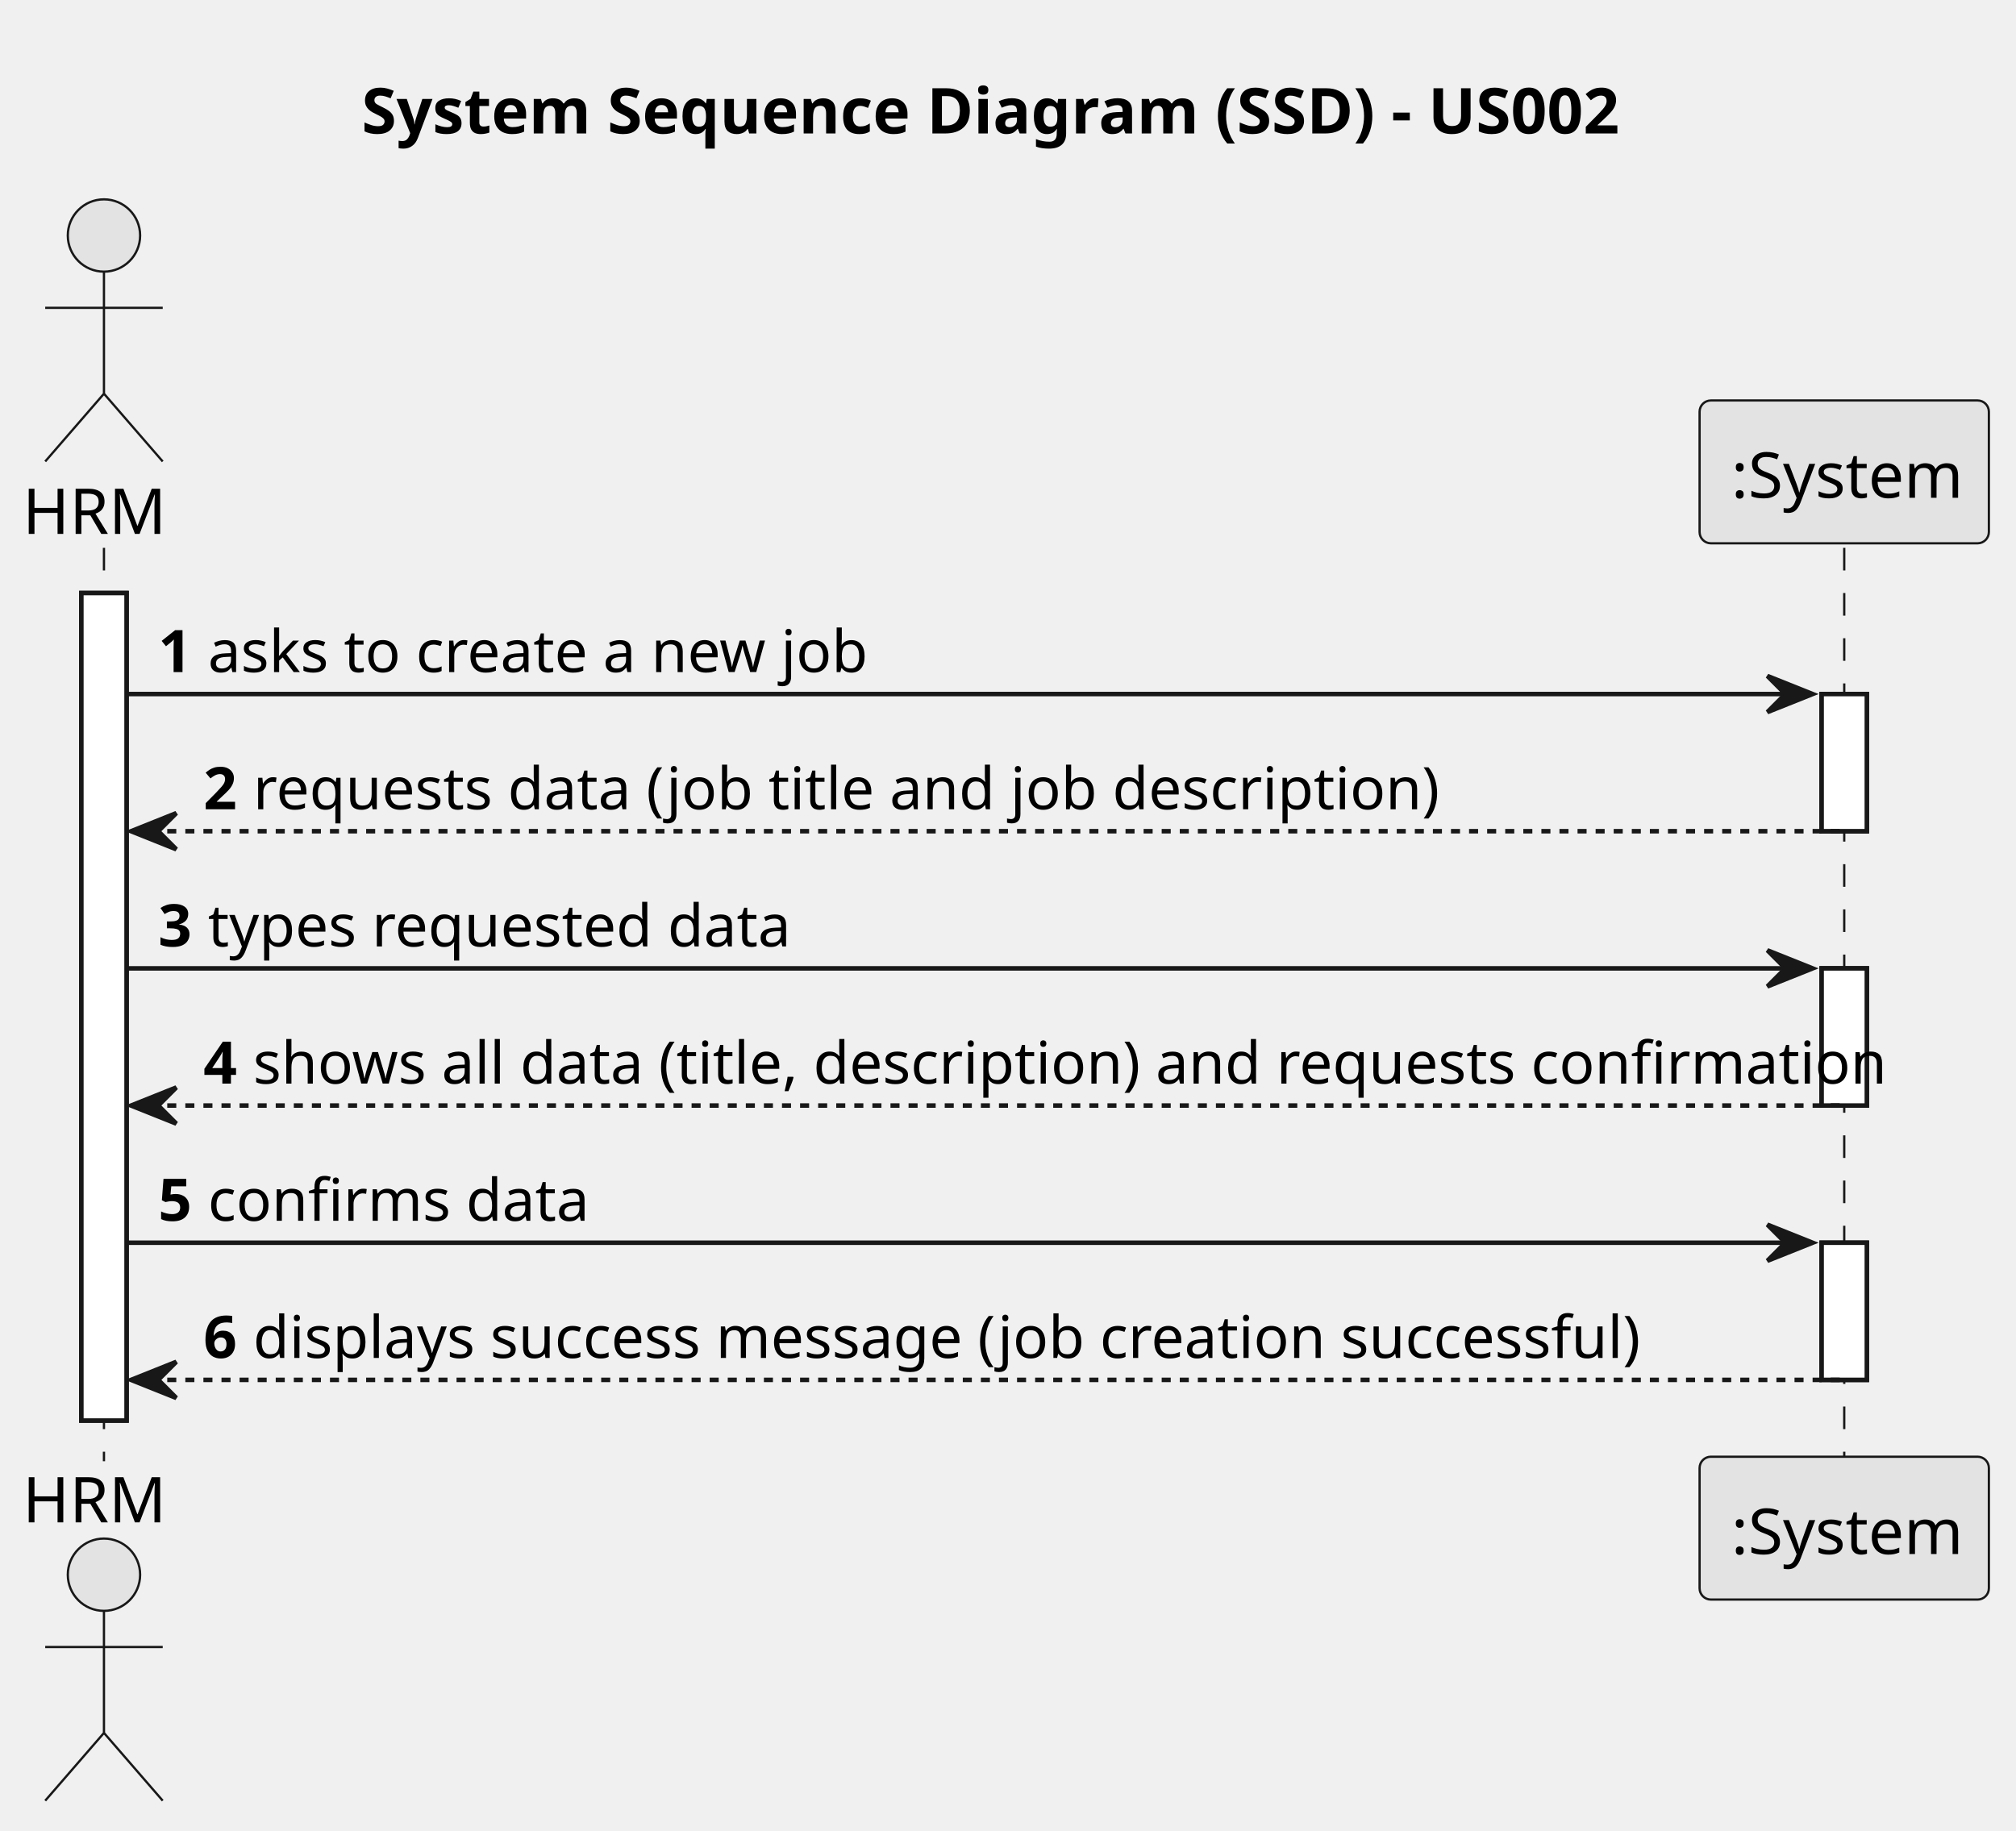
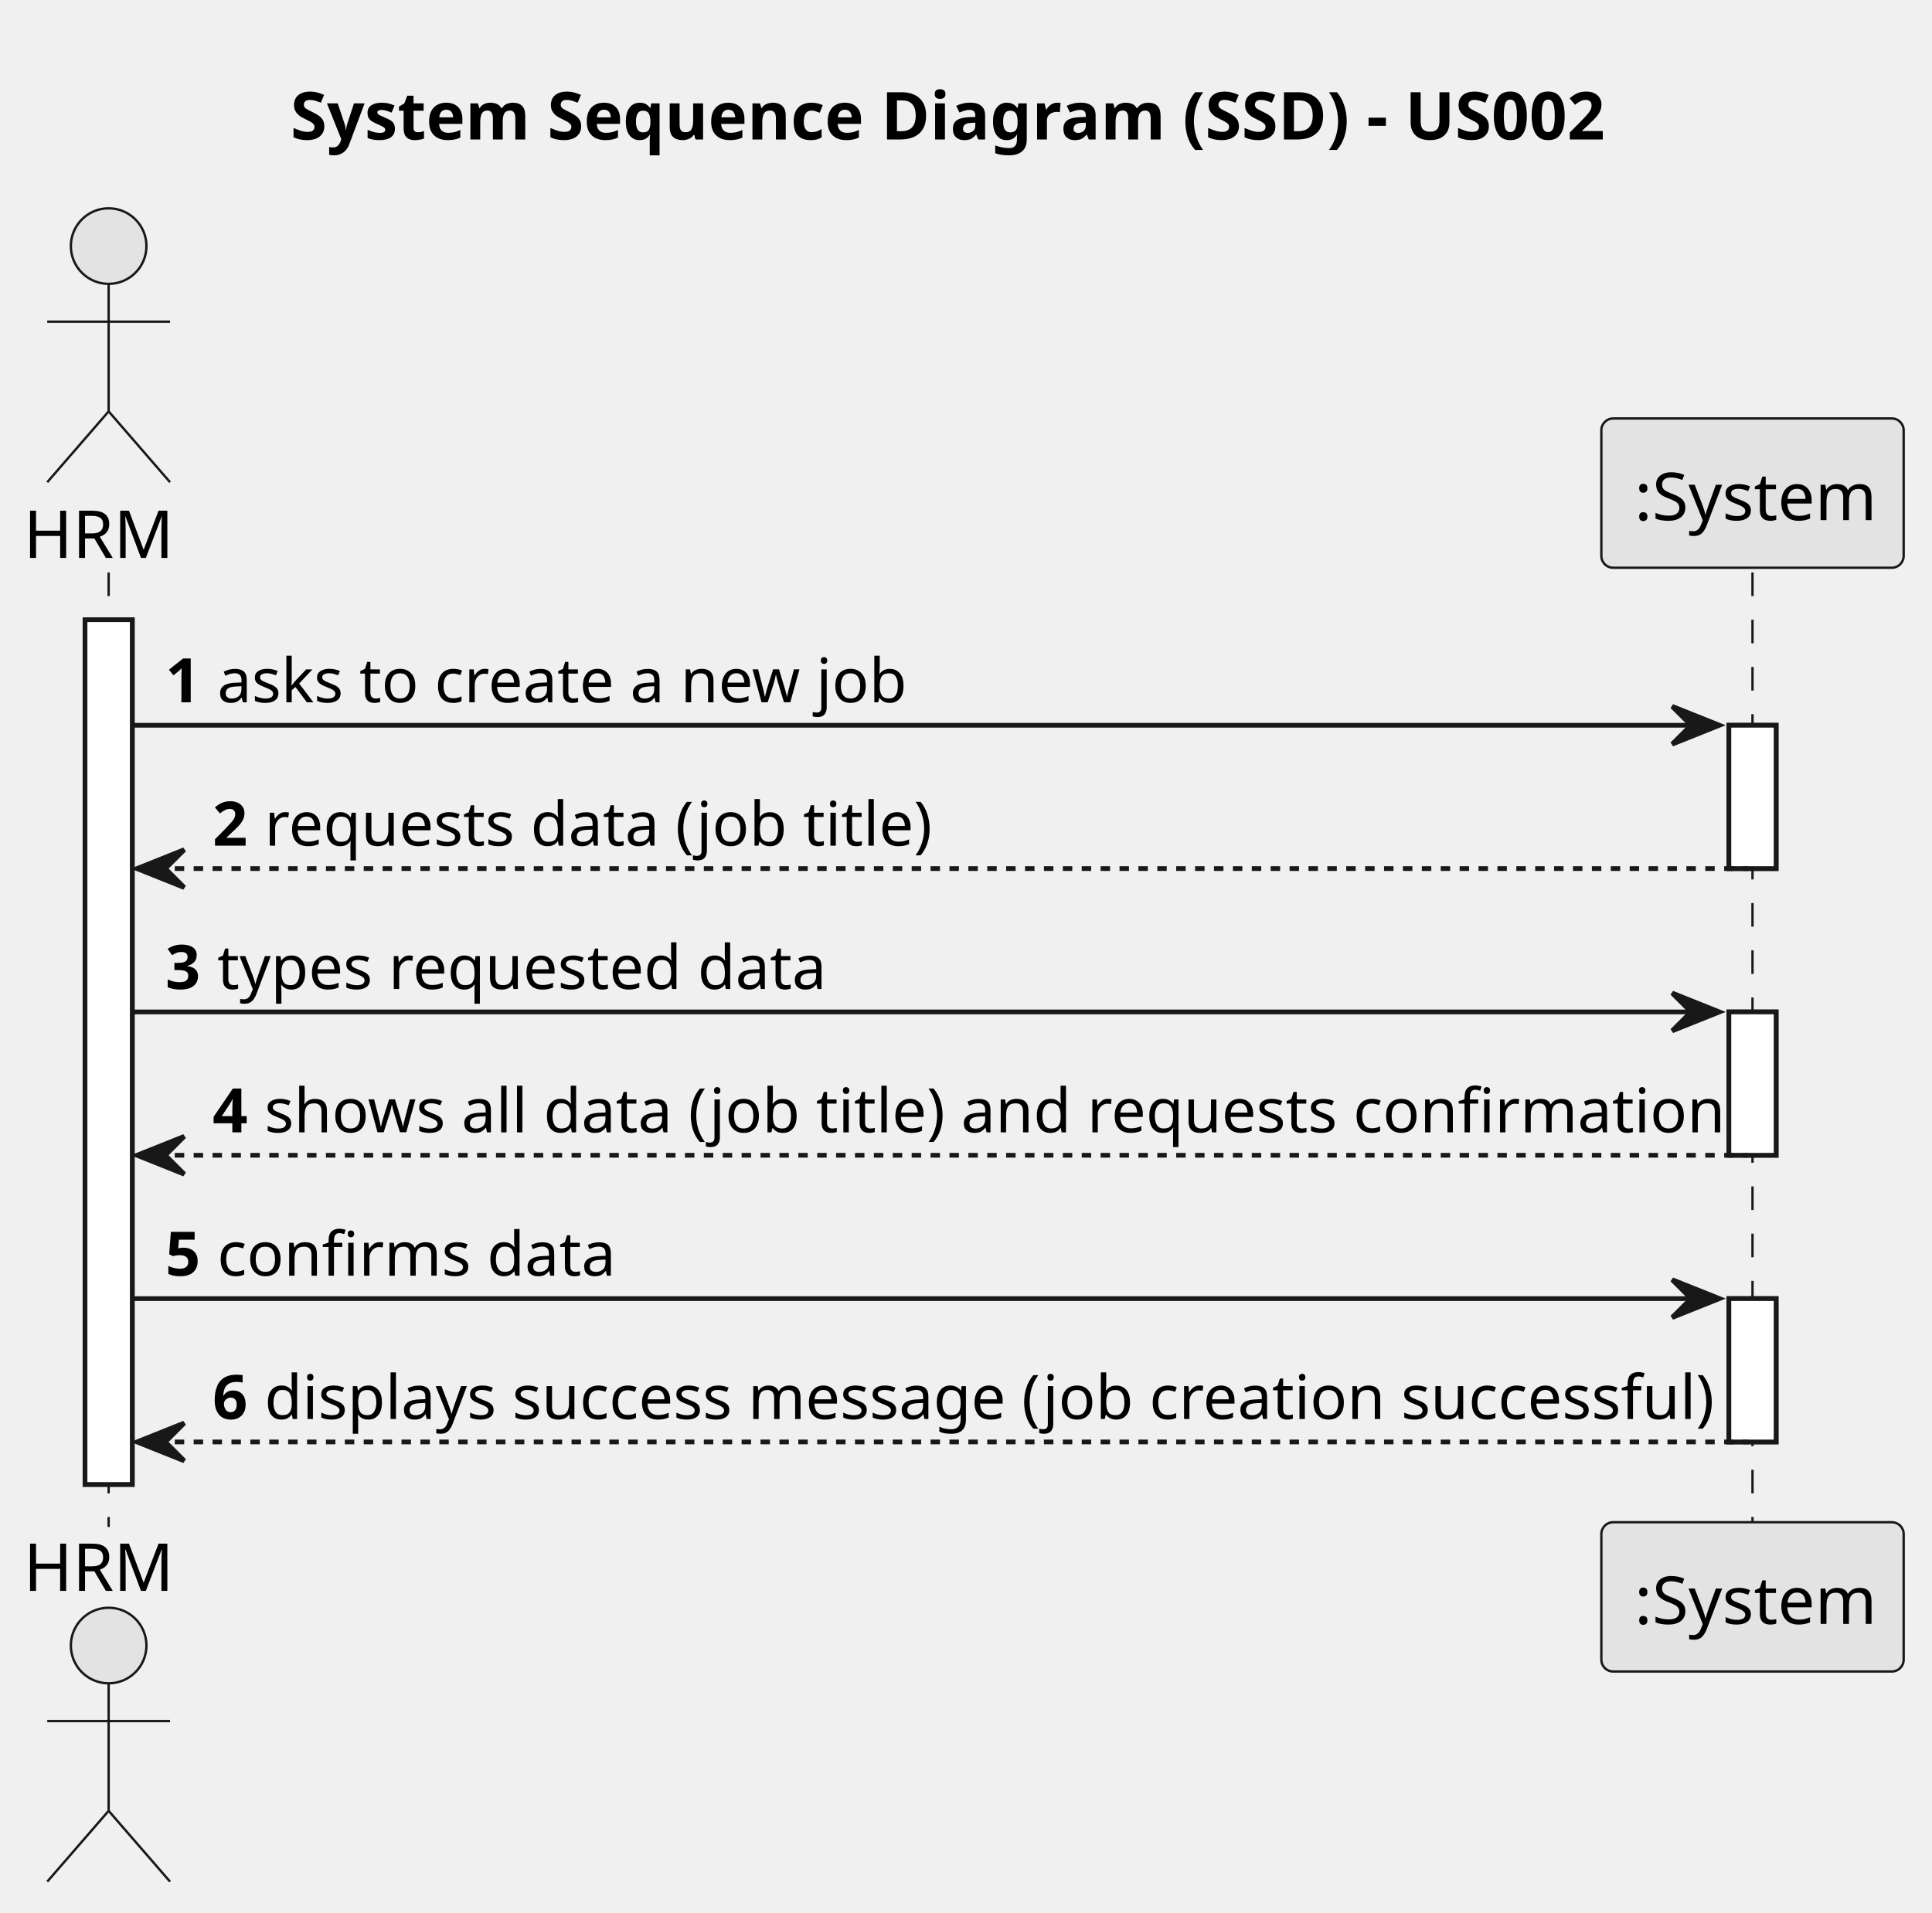
- <svg xmlns="http://www.w3.org/2000/svg" contentStyleType="text/css" height="405px" preserveAspectRatio="none" style="width:446px;height:405px;background:#FFFFFF;" version="1.1" viewBox="0 0 446 405" width="446px" zoomAndPan="magnify">
+ <svg xmlns="http://www.w3.org/2000/svg" contentStyleType="text/css" height="405px" preserveAspectRatio="none" style="width:409px;height:405px;background:#FFFFFF;" version="1.1" viewBox="0 0 409 405" width="409px" zoomAndPan="magnify">
  <defs />
  <g>
-     <text fill="#000000" font-family="sans-serif" font-size="14" font-weight="bold" lengthAdjust="spacing" textLength="284" x="80" y="29.533">System Sequence Diagram (SSD) - US002</text>
+     <text fill="#000000" font-family="sans-serif" font-size="14" font-weight="bold" lengthAdjust="spacing" textLength="284" x="61.5" y="29.533">System Sequence Diagram (SSD) - US002</text>
    <rect fill="#FFFFFF" height="183.109" style="stroke:#181818;stroke-width:1.0;" width="10" x="18" y="131.219" />
-     <rect fill="#FFFFFF" height="30.352" style="stroke:#181818;stroke-width:1.0;" width="10" x="403" y="153.57" />
-     <rect fill="#FFFFFF" height="30.352" style="stroke:#181818;stroke-width:1.0;" width="10" x="403" y="214.273" />
-     <rect fill="#FFFFFF" height="30.352" style="stroke:#181818;stroke-width:1.0;" width="10" x="403" y="274.977" />
+     <rect fill="#FFFFFF" height="30.352" style="stroke:#181818;stroke-width:1.0;" width="10" x="366" y="153.57" />
+     <rect fill="#FFFFFF" height="30.352" style="stroke:#181818;stroke-width:1.0;" width="10" x="366" y="214.273" />
+     <rect fill="#FFFFFF" height="30.352" style="stroke:#181818;stroke-width:1.0;" width="10" x="366" y="274.977" />
    <line style="stroke:#181818;stroke-width:0.5;stroke-dasharray:5.0,5.0;" x1="23" x2="23" y1="121.219" y2="323.328" />
-     <line style="stroke:#181818;stroke-width:0.5;stroke-dasharray:5.0,5.0;" x1="408" x2="408" y1="121.219" y2="323.328" />
+     <line style="stroke:#181818;stroke-width:0.5;stroke-dasharray:5.0,5.0;" x1="371" x2="371" y1="121.219" y2="323.328" />
    <text fill="#000000" font-family="sans-serif" font-size="14" lengthAdjust="spacing" textLength="30" x="5" y="118.143">HRM</text>
    <ellipse cx="23" cy="52.109" fill="#E3E3E3" rx="8" ry="8" style="stroke:#181818;stroke-width:0.5;" />
    <path d="M23,60.109 L23,87.109 M10,68.109 L36,68.109 M23,87.109 L10,102.109 M23,87.109 L36,102.109 " fill="none" style="stroke:#181818;stroke-width:0.5;" />
    <text fill="#000000" font-family="sans-serif" font-size="14" lengthAdjust="spacing" textLength="30" x="5" y="336.861">HRM</text>
    <ellipse cx="23" cy="348.438" fill="#E3E3E3" rx="8" ry="8" style="stroke:#181818;stroke-width:0.5;" />
    <path d="M23,356.438 L23,383.438 M10,364.438 L36,364.438 M23,383.438 L10,398.438 M23,383.438 L36,398.438 " fill="none" style="stroke:#181818;stroke-width:0.5;" />
-     <rect fill="#E3E3E3" height="31.609" rx="2.5" ry="2.5" style="stroke:#181818;stroke-width:0.5;" width="64" x="376" y="88.609" />
-     <text fill="#000000" font-family="sans-serif" font-size="14" lengthAdjust="spacing" textLength="50" x="383" y="110.143">:System</text>
-     <rect fill="#E3E3E3" height="31.609" rx="2.5" ry="2.5" style="stroke:#181818;stroke-width:0.5;" width="64" x="376" y="322.328" />
-     <text fill="#000000" font-family="sans-serif" font-size="14" lengthAdjust="spacing" textLength="50" x="383" y="343.861">:System</text>
+     <rect fill="#E3E3E3" height="31.609" rx="2.5" ry="2.5" style="stroke:#181818;stroke-width:0.5;" width="64" x="339" y="88.609" />
+     <text fill="#000000" font-family="sans-serif" font-size="14" lengthAdjust="spacing" textLength="50" x="346" y="110.143">:System</text>
+     <rect fill="#E3E3E3" height="31.609" rx="2.5" ry="2.5" style="stroke:#181818;stroke-width:0.5;" width="64" x="339" y="322.328" />
+     <text fill="#000000" font-family="sans-serif" font-size="14" lengthAdjust="spacing" textLength="50" x="346" y="343.861">:System</text>
    <rect fill="#FFFFFF" height="183.109" style="stroke:#181818;stroke-width:1.0;" width="10" x="18" y="131.219" />
-     <rect fill="#FFFFFF" height="30.352" style="stroke:#181818;stroke-width:1.0;" width="10" x="403" y="153.57" />
-     <rect fill="#FFFFFF" height="30.352" style="stroke:#181818;stroke-width:1.0;" width="10" x="403" y="214.273" />
-     <rect fill="#FFFFFF" height="30.352" style="stroke:#181818;stroke-width:1.0;" width="10" x="403" y="274.977" />
-     <polygon fill="#181818" points="391,149.57,401,153.57,391,157.57,395,153.57" style="stroke:#181818;stroke-width:1.0;" />
-     <line style="stroke:#181818;stroke-width:1.0;" x1="28" x2="397" y1="153.57" y2="153.57" />
+     <rect fill="#FFFFFF" height="30.352" style="stroke:#181818;stroke-width:1.0;" width="10" x="366" y="153.57" />
+     <rect fill="#FFFFFF" height="30.352" style="stroke:#181818;stroke-width:1.0;" width="10" x="366" y="214.273" />
+     <rect fill="#FFFFFF" height="30.352" style="stroke:#181818;stroke-width:1.0;" width="10" x="366" y="274.977" />
+     <polygon fill="#181818" points="354,149.57,364,153.57,354,157.57,358,153.57" style="stroke:#181818;stroke-width:1.0;" />
+     <line style="stroke:#181818;stroke-width:1.0;" x1="28" x2="360" y1="153.57" y2="153.57" />
    <text fill="#000000" font-family="sans-serif" font-size="13" font-weight="bold" lengthAdjust="spacing" textLength="7" x="35" y="148.714">1</text>
    <text fill="#000000" font-family="sans-serif" font-size="13" lengthAdjust="spacing" textLength="142" x="46" y="148.714">asks to create a new job</text>
    <polygon fill="#181818" points="39,179.922,29,183.922,39,187.922,35,183.922" style="stroke:#181818;stroke-width:1.0;" />
-     <line style="stroke:#181818;stroke-width:1.0;stroke-dasharray:2.0,2.0;" x1="33" x2="407" y1="183.922" y2="183.922" />
+     <line style="stroke:#181818;stroke-width:1.0;stroke-dasharray:2.0,2.0;" x1="33" x2="370" y1="183.922" y2="183.922" />
    <text fill="#000000" font-family="sans-serif" font-size="13" font-weight="bold" lengthAdjust="spacing" textLength="7" x="45" y="179.065">2</text>
-     <text fill="#000000" font-family="sans-serif" font-size="13" lengthAdjust="spacing" textLength="246" x="56" y="179.065">requests data (job title and job description)</text>
-     <polygon fill="#181818" points="391,210.273,401,214.273,391,218.273,395,214.273" style="stroke:#181818;stroke-width:1.0;" />
-     <line style="stroke:#181818;stroke-width:1.0;" x1="28" x2="397" y1="214.273" y2="214.273" />
+     <text fill="#000000" font-family="sans-serif" font-size="13" lengthAdjust="spacing" textLength="133" x="56" y="179.065">requests data (job title)</text>
+     <polygon fill="#181818" points="354,210.273,364,214.273,354,218.273,358,214.273" style="stroke:#181818;stroke-width:1.0;" />
+     <line style="stroke:#181818;stroke-width:1.0;" x1="28" x2="360" y1="214.273" y2="214.273" />
    <text fill="#000000" font-family="sans-serif" font-size="13" font-weight="bold" lengthAdjust="spacing" textLength="7" x="35" y="209.417">3</text>
    <text fill="#000000" font-family="sans-serif" font-size="13" lengthAdjust="spacing" textLength="122" x="46" y="209.417">types requested data</text>
    <polygon fill="#181818" points="39,240.625,29,244.625,39,248.625,35,244.625" style="stroke:#181818;stroke-width:1.0;" />
-     <line style="stroke:#181818;stroke-width:1.0;stroke-dasharray:2.0,2.0;" x1="33" x2="407" y1="244.625" y2="244.625" />
+     <line style="stroke:#181818;stroke-width:1.0;stroke-dasharray:2.0,2.0;" x1="33" x2="370" y1="244.625" y2="244.625" />
    <text fill="#000000" font-family="sans-serif" font-size="13" font-weight="bold" lengthAdjust="spacing" textLength="7" x="45" y="239.769">4</text>
-     <text fill="#000000" font-family="sans-serif" font-size="13" lengthAdjust="spacing" textLength="340" x="56" y="239.769">shows all data (title, description) and requests confirmation</text>
-     <polygon fill="#181818" points="391,270.977,401,274.977,391,278.977,395,274.977" style="stroke:#181818;stroke-width:1.0;" />
-     <line style="stroke:#181818;stroke-width:1.0;" x1="28" x2="397" y1="274.977" y2="274.977" />
+     <text fill="#000000" font-family="sans-serif" font-size="13" lengthAdjust="spacing" textLength="290" x="56" y="239.769">shows all data (job title) and requests confirmation</text>
+     <polygon fill="#181818" points="354,270.977,364,274.977,354,278.977,358,274.977" style="stroke:#181818;stroke-width:1.0;" />
+     <line style="stroke:#181818;stroke-width:1.0;" x1="28" x2="360" y1="274.977" y2="274.977" />
    <text fill="#000000" font-family="sans-serif" font-size="13" font-weight="bold" lengthAdjust="spacing" textLength="7" x="35" y="270.12">5</text>
    <text fill="#000000" font-family="sans-serif" font-size="13" lengthAdjust="spacing" textLength="78" x="46" y="270.12">confirms data</text>
    <polygon fill="#181818" points="39,301.328,29,305.328,39,309.328,35,305.328" style="stroke:#181818;stroke-width:1.0;" />
-     <line style="stroke:#181818;stroke-width:1.0;stroke-dasharray:2.0,2.0;" x1="33" x2="407" y1="305.328" y2="305.328" />
+     <line style="stroke:#181818;stroke-width:1.0;stroke-dasharray:2.0,2.0;" x1="33" x2="370" y1="305.328" y2="305.328" />
    <text fill="#000000" font-family="sans-serif" font-size="13" font-weight="bold" lengthAdjust="spacing" textLength="7" x="45" y="300.472">6</text>
    <text fill="#000000" font-family="sans-serif" font-size="13" lengthAdjust="spacing" textLength="303" x="56" y="300.472">displays success message (job creation successful)</text>
  </g>
</svg>
